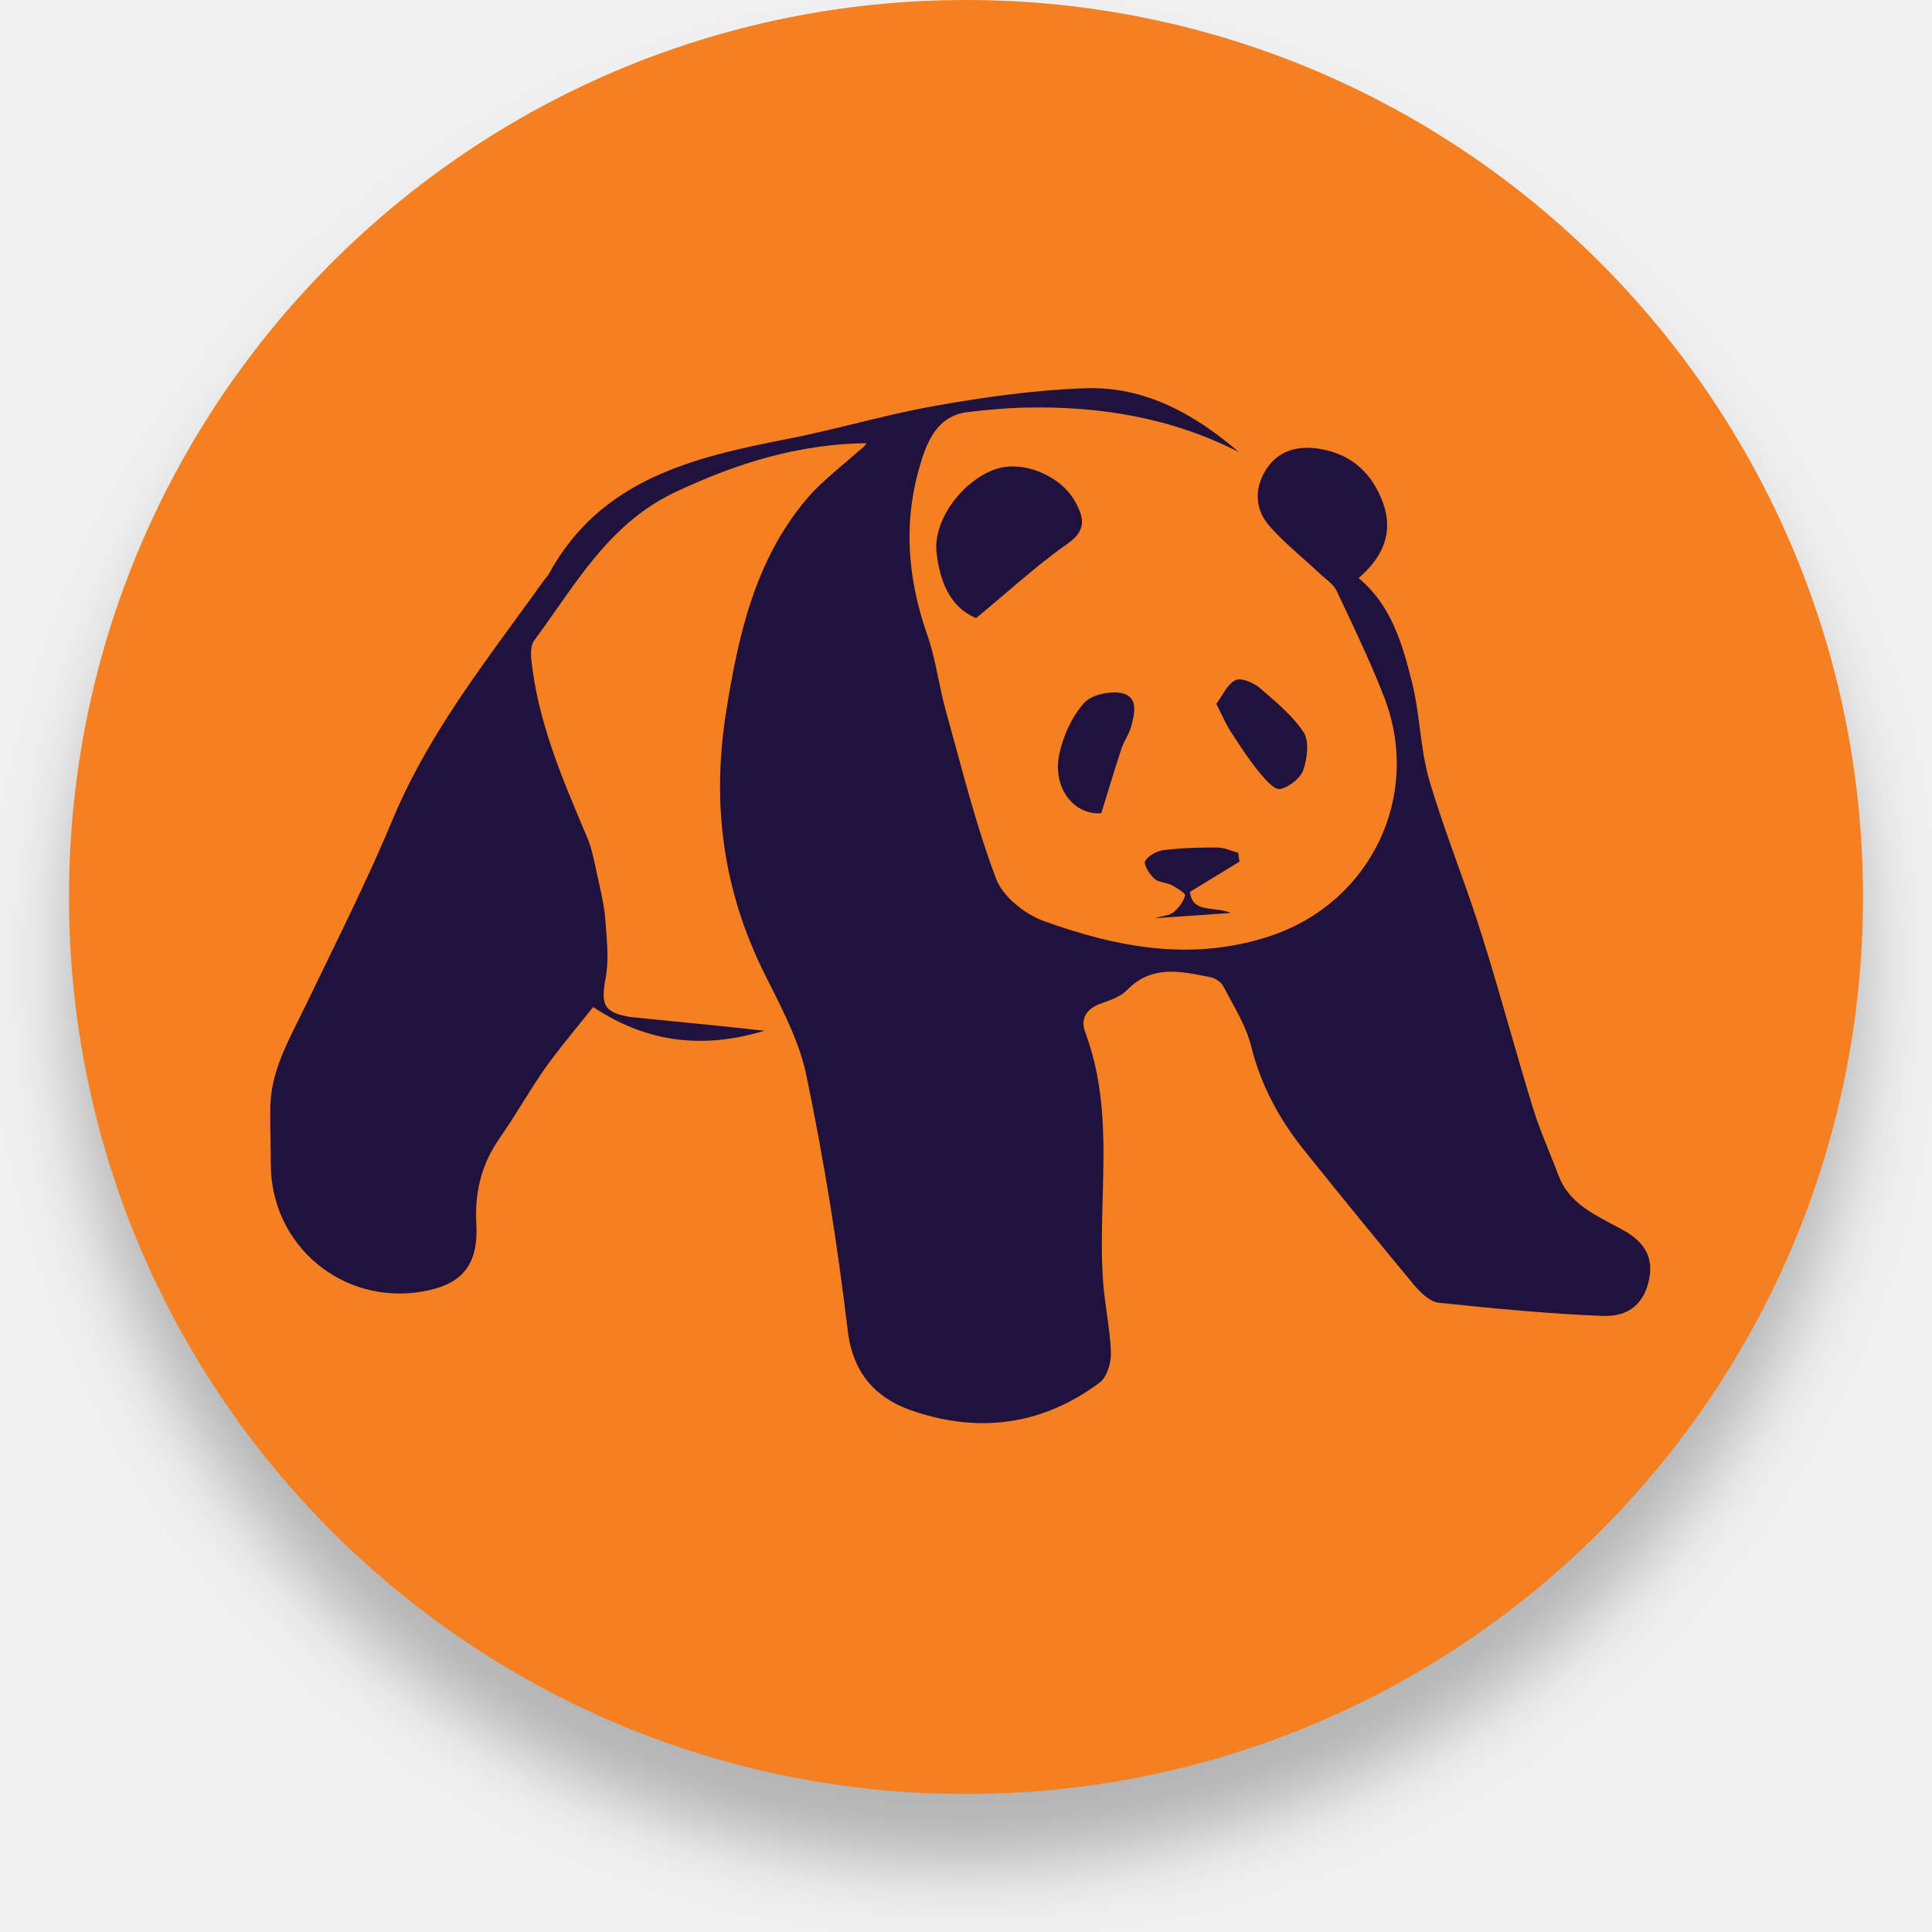
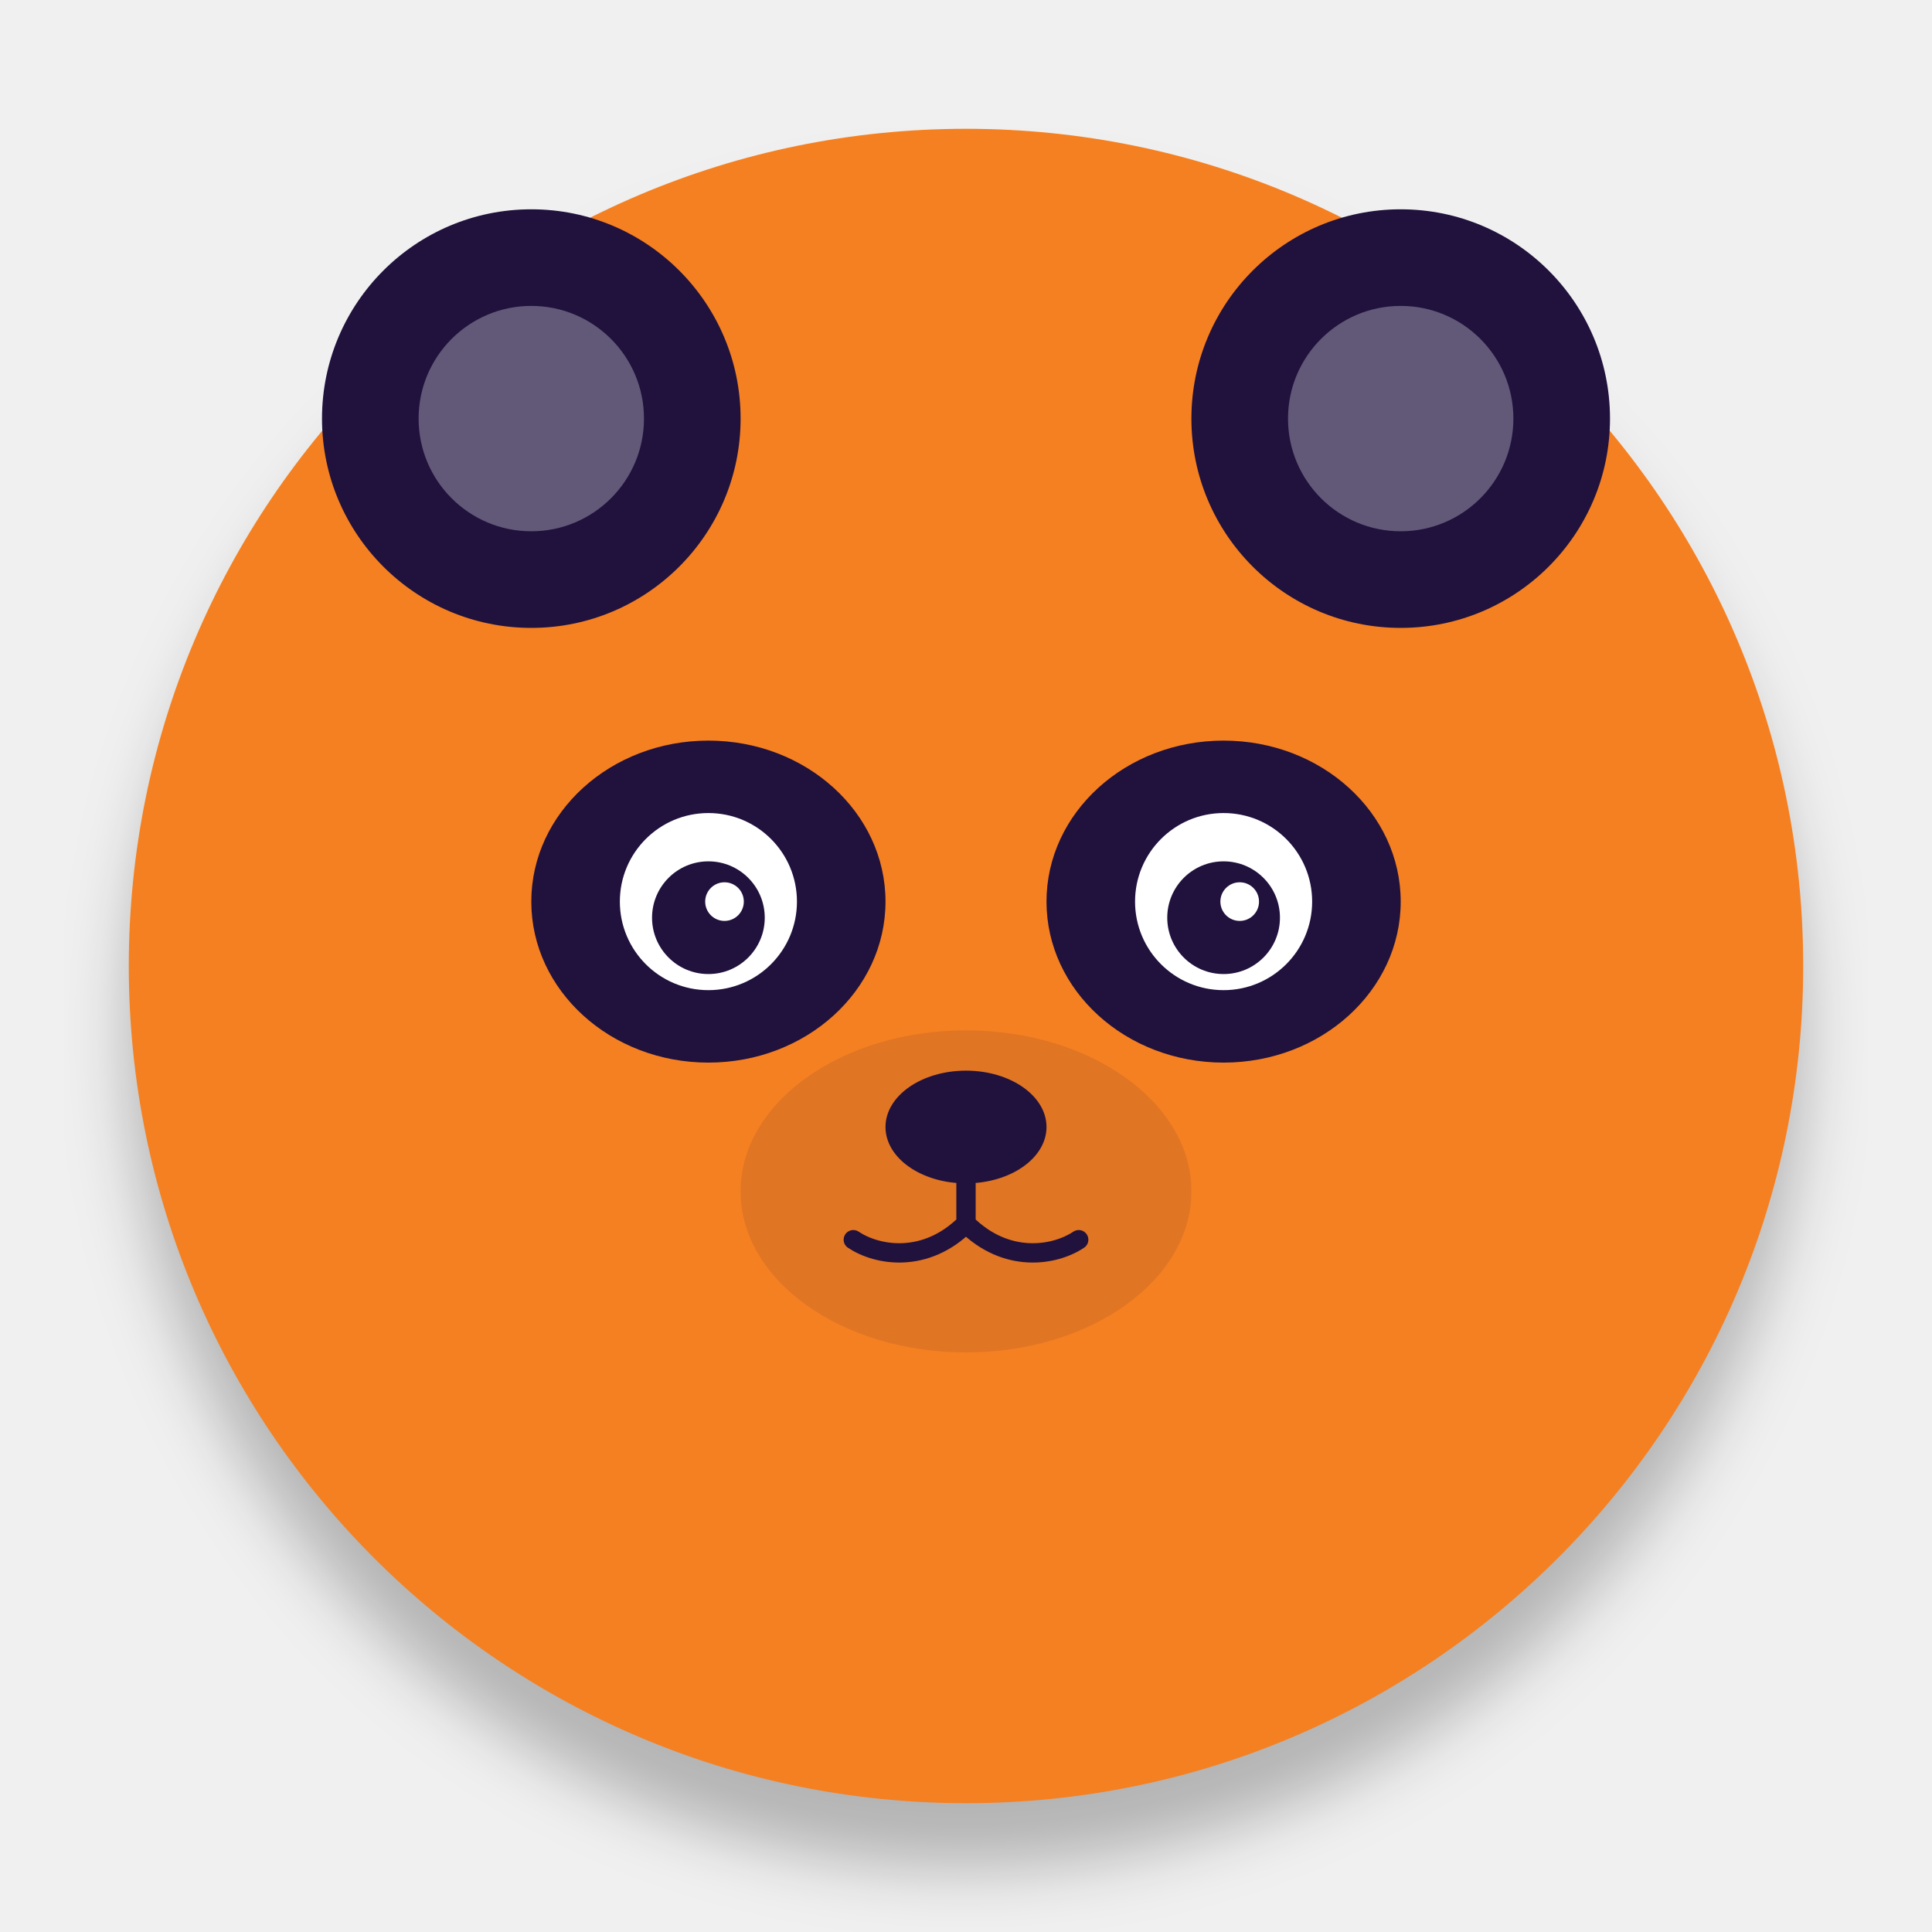
- <svg xmlns="http://www.w3.org/2000/svg" width="112" height="112" viewBox="0 0 112 112" fill="none">
-   <g filter="url(#filter0_d_40702_9064)">
-     <circle cx="56" cy="52" r="52" fill="#F58021" />
+ <svg xmlns="http://www.w3.org/2000/svg" width="120" height="120" viewBox="0 0 120 120" fill="none">
+   <g filter="url(#ds)">
+     <circle cx="60" cy="60" r="52" fill="#F58021" />
  </g>
-   <path fill-rule="evenodd" clip-rule="evenodd" d="M44.315 59.753C41.031 60.747 37.721 60.594 34.386 58.378C34.13 58.699 33.869 59.023 33.604 59.349L33.604 59.35L33.603 59.351L33.602 59.352C32.945 60.164 32.271 60.996 31.637 61.868C31.166 62.543 30.726 63.243 30.287 63.944L30.287 63.944C29.848 64.645 29.409 65.345 28.938 66.02C27.894 67.523 27.512 69.154 27.614 70.963C27.741 73.281 26.825 74.453 24.559 74.86C19.9 75.701 15.725 72.236 15.699 67.523C15.699 67.063 15.691 66.603 15.683 66.144C15.671 65.461 15.659 64.781 15.674 64.11C15.717 62.311 16.497 60.746 17.274 59.188C17.422 58.892 17.569 58.597 17.711 58.301C18.078 57.539 18.449 56.778 18.819 56.017C20.196 53.191 21.573 50.364 22.777 47.474C24.546 43.238 27.203 39.595 29.87 35.94L29.87 35.939L29.87 35.939L29.87 35.939C30.427 35.176 30.985 34.411 31.535 33.641C31.561 33.608 31.589 33.575 31.618 33.541C31.699 33.446 31.784 33.346 31.84 33.233C34.819 27.807 40.114 26.533 45.562 25.463C46.906 25.204 48.239 24.879 49.57 24.554C51.115 24.177 52.66 23.801 54.218 23.527C57.07 23.018 59.997 22.61 62.9 22.508C66.337 22.381 69.239 23.986 71.81 26.202C67.915 24.215 63.74 23.527 59.412 23.629C58.317 23.654 57.222 23.756 56.128 23.884C54.549 24.062 53.887 25.234 53.455 26.584C52.334 30.023 52.563 33.412 53.76 36.825C54.048 37.645 54.228 38.511 54.407 39.373L54.407 39.373L54.407 39.373L54.407 39.373L54.407 39.373L54.407 39.373L54.407 39.373C54.529 39.957 54.65 40.539 54.804 41.105C55.001 41.81 55.192 42.518 55.384 43.225L55.385 43.226C56.088 45.817 56.792 48.412 57.732 50.913C58.114 51.958 59.386 52.977 60.481 53.384C64.784 54.938 69.188 55.779 73.745 54.225C79.473 52.264 82.427 46.149 80.263 40.468C79.569 38.669 78.747 36.924 77.921 35.172L77.919 35.169C77.775 34.864 77.631 34.559 77.487 34.252C77.356 33.969 77.084 33.743 76.818 33.52C76.725 33.441 76.632 33.364 76.546 33.284C76.216 32.972 75.873 32.667 75.529 32.362C74.835 31.747 74.137 31.129 73.541 30.431C72.701 29.437 72.727 28.189 73.465 27.119C74.178 26.075 75.323 25.82 76.52 26.024C78.379 26.329 79.575 27.476 80.186 29.183C80.772 30.839 80.212 32.265 78.76 33.514C80.67 35.093 81.306 37.36 81.866 39.602C82.079 40.451 82.192 41.327 82.307 42.205V42.205C82.439 43.225 82.572 44.247 82.859 45.232C83.339 46.864 83.914 48.473 84.49 50.084L84.49 50.085L84.49 50.085L84.49 50.085L84.491 50.085L84.491 50.085L84.491 50.086C84.985 51.468 85.48 52.851 85.914 54.251C86.479 56.042 86.999 57.849 87.519 59.655L87.519 59.655L87.519 59.655L87.519 59.656C87.96 61.187 88.4 62.717 88.868 64.237C89.128 65.084 89.461 65.91 89.794 66.735C89.982 67.201 90.17 67.666 90.344 68.135C90.902 69.616 92.165 70.284 93.418 70.945C93.651 71.068 93.884 71.191 94.112 71.319C95.283 71.982 95.894 72.848 95.589 74.223C95.309 75.523 94.469 76.338 92.915 76.287C89.733 76.159 86.576 75.854 83.419 75.523C82.885 75.472 82.325 74.911 81.943 74.453C79.804 71.88 77.691 69.281 75.604 66.683C74.152 64.874 73.083 62.887 72.523 60.62C72.285 59.687 71.8 58.8 71.32 57.924C71.184 57.675 71.049 57.428 70.919 57.18C70.792 56.925 70.436 56.696 70.155 56.645L69.954 56.605C68.341 56.285 66.737 55.965 65.344 57.384C64.989 57.764 64.407 57.968 63.9 58.146L63.893 58.148C63.002 58.454 62.594 59.014 62.925 59.881C64.1 63.032 64.011 66.251 63.922 69.478V69.478C63.878 71.077 63.834 72.679 63.944 74.274C63.989 74.886 64.074 75.497 64.16 76.109C64.267 76.873 64.374 77.637 64.402 78.401C64.427 78.987 64.173 79.828 63.765 80.134C60.379 82.681 56.586 83.114 52.691 81.713C50.756 81 49.458 79.599 49.152 77.204C48.566 72.236 47.777 67.294 46.759 62.403C46.392 60.568 45.51 58.816 44.65 57.109L44.649 57.107L44.649 57.107L44.649 57.107C44.554 56.919 44.459 56.731 44.366 56.543C41.922 51.678 41.234 46.633 42.1 41.233C42.813 36.749 43.78 32.469 46.759 28.928C47.373 28.205 48.103 27.584 48.83 26.966L48.83 26.966L48.83 26.966L48.83 26.966C49.127 26.713 49.424 26.461 49.712 26.202C49.756 26.165 49.802 26.129 49.849 26.093C49.995 25.981 50.144 25.866 50.221 25.692C46.301 25.744 42.762 26.839 39.274 28.469C36.007 29.969 34.134 32.643 32.239 35.35C31.815 35.955 31.391 36.561 30.949 37.157C30.771 37.411 30.771 37.844 30.796 38.201C31.17 41.767 32.544 45.016 33.916 48.258L34.004 48.468C34.277 49.086 34.42 49.77 34.563 50.454C34.62 50.727 34.677 51.001 34.742 51.27C34.895 51.958 35.048 52.671 35.099 53.384C35.109 53.529 35.12 53.675 35.132 53.822L35.132 53.822L35.132 53.822L35.132 53.822C35.204 54.757 35.278 55.717 35.124 56.62C34.819 58.225 34.946 58.709 36.601 58.964C37.135 59.017 37.673 59.07 38.214 59.124C40.252 59.326 42.323 59.532 44.315 59.753ZM56.586 35.835C55.11 35.223 54.499 33.771 54.295 32.064C54.066 30.205 55.746 27.886 57.707 27.199C59.26 26.664 61.449 27.53 62.315 29.058C62.824 29.975 63.028 30.714 61.907 31.504C60.64 32.392 59.463 33.395 58.192 34.479C57.676 34.918 57.145 35.371 56.586 35.835ZM61.423 43.653C60.965 45.666 62.263 47.27 63.841 47.143C63.984 46.687 64.121 46.241 64.256 45.801C64.505 44.986 64.748 44.192 65.013 43.398C65.082 43.2 65.179 43.007 65.276 42.814L65.276 42.814L65.276 42.814C65.39 42.586 65.504 42.359 65.573 42.124C65.776 41.386 66.005 40.418 65.063 40.188C64.376 40.035 63.281 40.265 62.849 40.749C62.161 41.513 61.652 42.608 61.423 43.653ZM70.51 40.8C70.624 40.649 70.729 40.483 70.832 40.321C71.075 39.937 71.309 39.568 71.631 39.425C71.962 39.272 72.674 39.578 73.031 39.883C73.109 39.951 73.188 40.019 73.267 40.086C74.111 40.81 74.972 41.548 75.577 42.456C75.908 42.991 75.78 43.985 75.551 44.647C75.373 45.131 74.711 45.641 74.202 45.743C73.871 45.794 73.336 45.182 73.005 44.775C72.445 44.087 71.962 43.373 71.478 42.609C71.231 42.274 71.046 41.891 70.829 41.442L70.829 41.442C70.731 41.242 70.628 41.028 70.51 40.8ZM71.853 49.949L71.86 49.945C71.853 49.901 71.844 49.856 71.834 49.809C71.81 49.691 71.784 49.563 71.784 49.435C71.648 49.401 71.512 49.356 71.377 49.311C71.105 49.22 70.834 49.13 70.562 49.13C69.518 49.13 68.474 49.155 67.456 49.282C67.049 49.334 66.565 49.614 66.387 49.919C66.285 50.098 66.616 50.658 66.896 50.913C67.045 51.062 67.263 51.115 67.485 51.169C67.642 51.208 67.802 51.246 67.94 51.321C68.22 51.473 68.729 51.779 68.704 51.907C68.602 52.263 68.347 52.62 68.042 52.874C67.894 53.006 67.682 53.053 67.421 53.11C67.277 53.142 67.118 53.177 66.947 53.231C67.935 53.166 68.851 53.102 69.767 53.037C70.291 53 70.814 52.963 71.351 52.925C71.051 52.792 70.706 52.751 70.375 52.712C69.695 52.632 69.069 52.559 68.984 51.703C70.025 51.068 70.939 50.508 71.853 49.949Z" fill="#20113D" />
+   <ellipse cx="33" cy="26" rx="13" ry="13" fill="#20113D" />
+   <ellipse cx="87" cy="26" rx="13" ry="13" fill="#20113D" />
+   <ellipse cx="33" cy="26" rx="7" ry="7" fill="white" opacity="0.3" />
+   <ellipse cx="87" cy="26" rx="7" ry="7" fill="white" opacity="0.3" />
+   <ellipse cx="44" cy="56" rx="11" ry="10" fill="#20113D" />
+   <ellipse cx="76" cy="56" rx="11" ry="10" fill="#20113D" />
+   <circle cx="44" cy="56" r="5.5" fill="white" />
+   <circle cx="76" cy="56" r="5.5" fill="white" />
+   <circle cx="44" cy="57" r="3.5" fill="#20113D" />
+   <circle cx="76" cy="57" r="3.5" fill="#20113D" />
+   <circle cx="45" cy="56" r="1.2" fill="white" />
+   <circle cx="77" cy="56" r="1.2" fill="white" />
+   <ellipse cx="60" cy="74" rx="14" ry="10" fill="#20113D" opacity="0.1" />
+   <ellipse cx="60" cy="70" rx="5" ry="3.5" fill="#20113D" />
+   <path d="M60 73.5 L60 76 M60 76 C57.5 78.5 54.5 78 53 77 M60 76 C62.5 78.5 65.5 78 67 77" stroke="#20113D" stroke-width="1.2" fill="none" stroke-linecap="round" />
  <defs>
-     <filter id="filter0_d_40702_9064" x="0" y="0" width="112" height="112" filterUnits="userSpaceOnUse" color-interpolation-filters="sRGB">
+     <filter id="ds" x="4" y="8" width="112" height="112" filterUnits="userSpaceOnUse" color-interpolation-filters="sRGB">
      <feFlood flood-opacity="0" result="BackgroundImageFix" />
      <feColorMatrix in="SourceAlpha" type="matrix" values="0 0 0 0 0 0 0 0 0 0 0 0 0 0 0 0 0 0 127 0" result="hardAlpha" />
      <feOffset dy="4" />
      <feGaussianBlur stdDeviation="2" />
      <feColorMatrix type="matrix" values="0 0 0 0 0 0 0 0 0 0 0 0 0 0 0 0 0 0 0.25 0" />
-       <feBlend mode="normal" in2="BackgroundImageFix" result="effect1_dropShadow_40702_9064" />
-       <feBlend mode="normal" in="SourceGraphic" in2="effect1_dropShadow_40702_9064" result="shape" />
+       <feBlend mode="normal" in2="BackgroundImageFix" result="effect1_dropShadow" />
+       <feBlend mode="normal" in="SourceGraphic" in2="effect1_dropShadow" result="shape" />
    </filter>
  </defs>
</svg>
